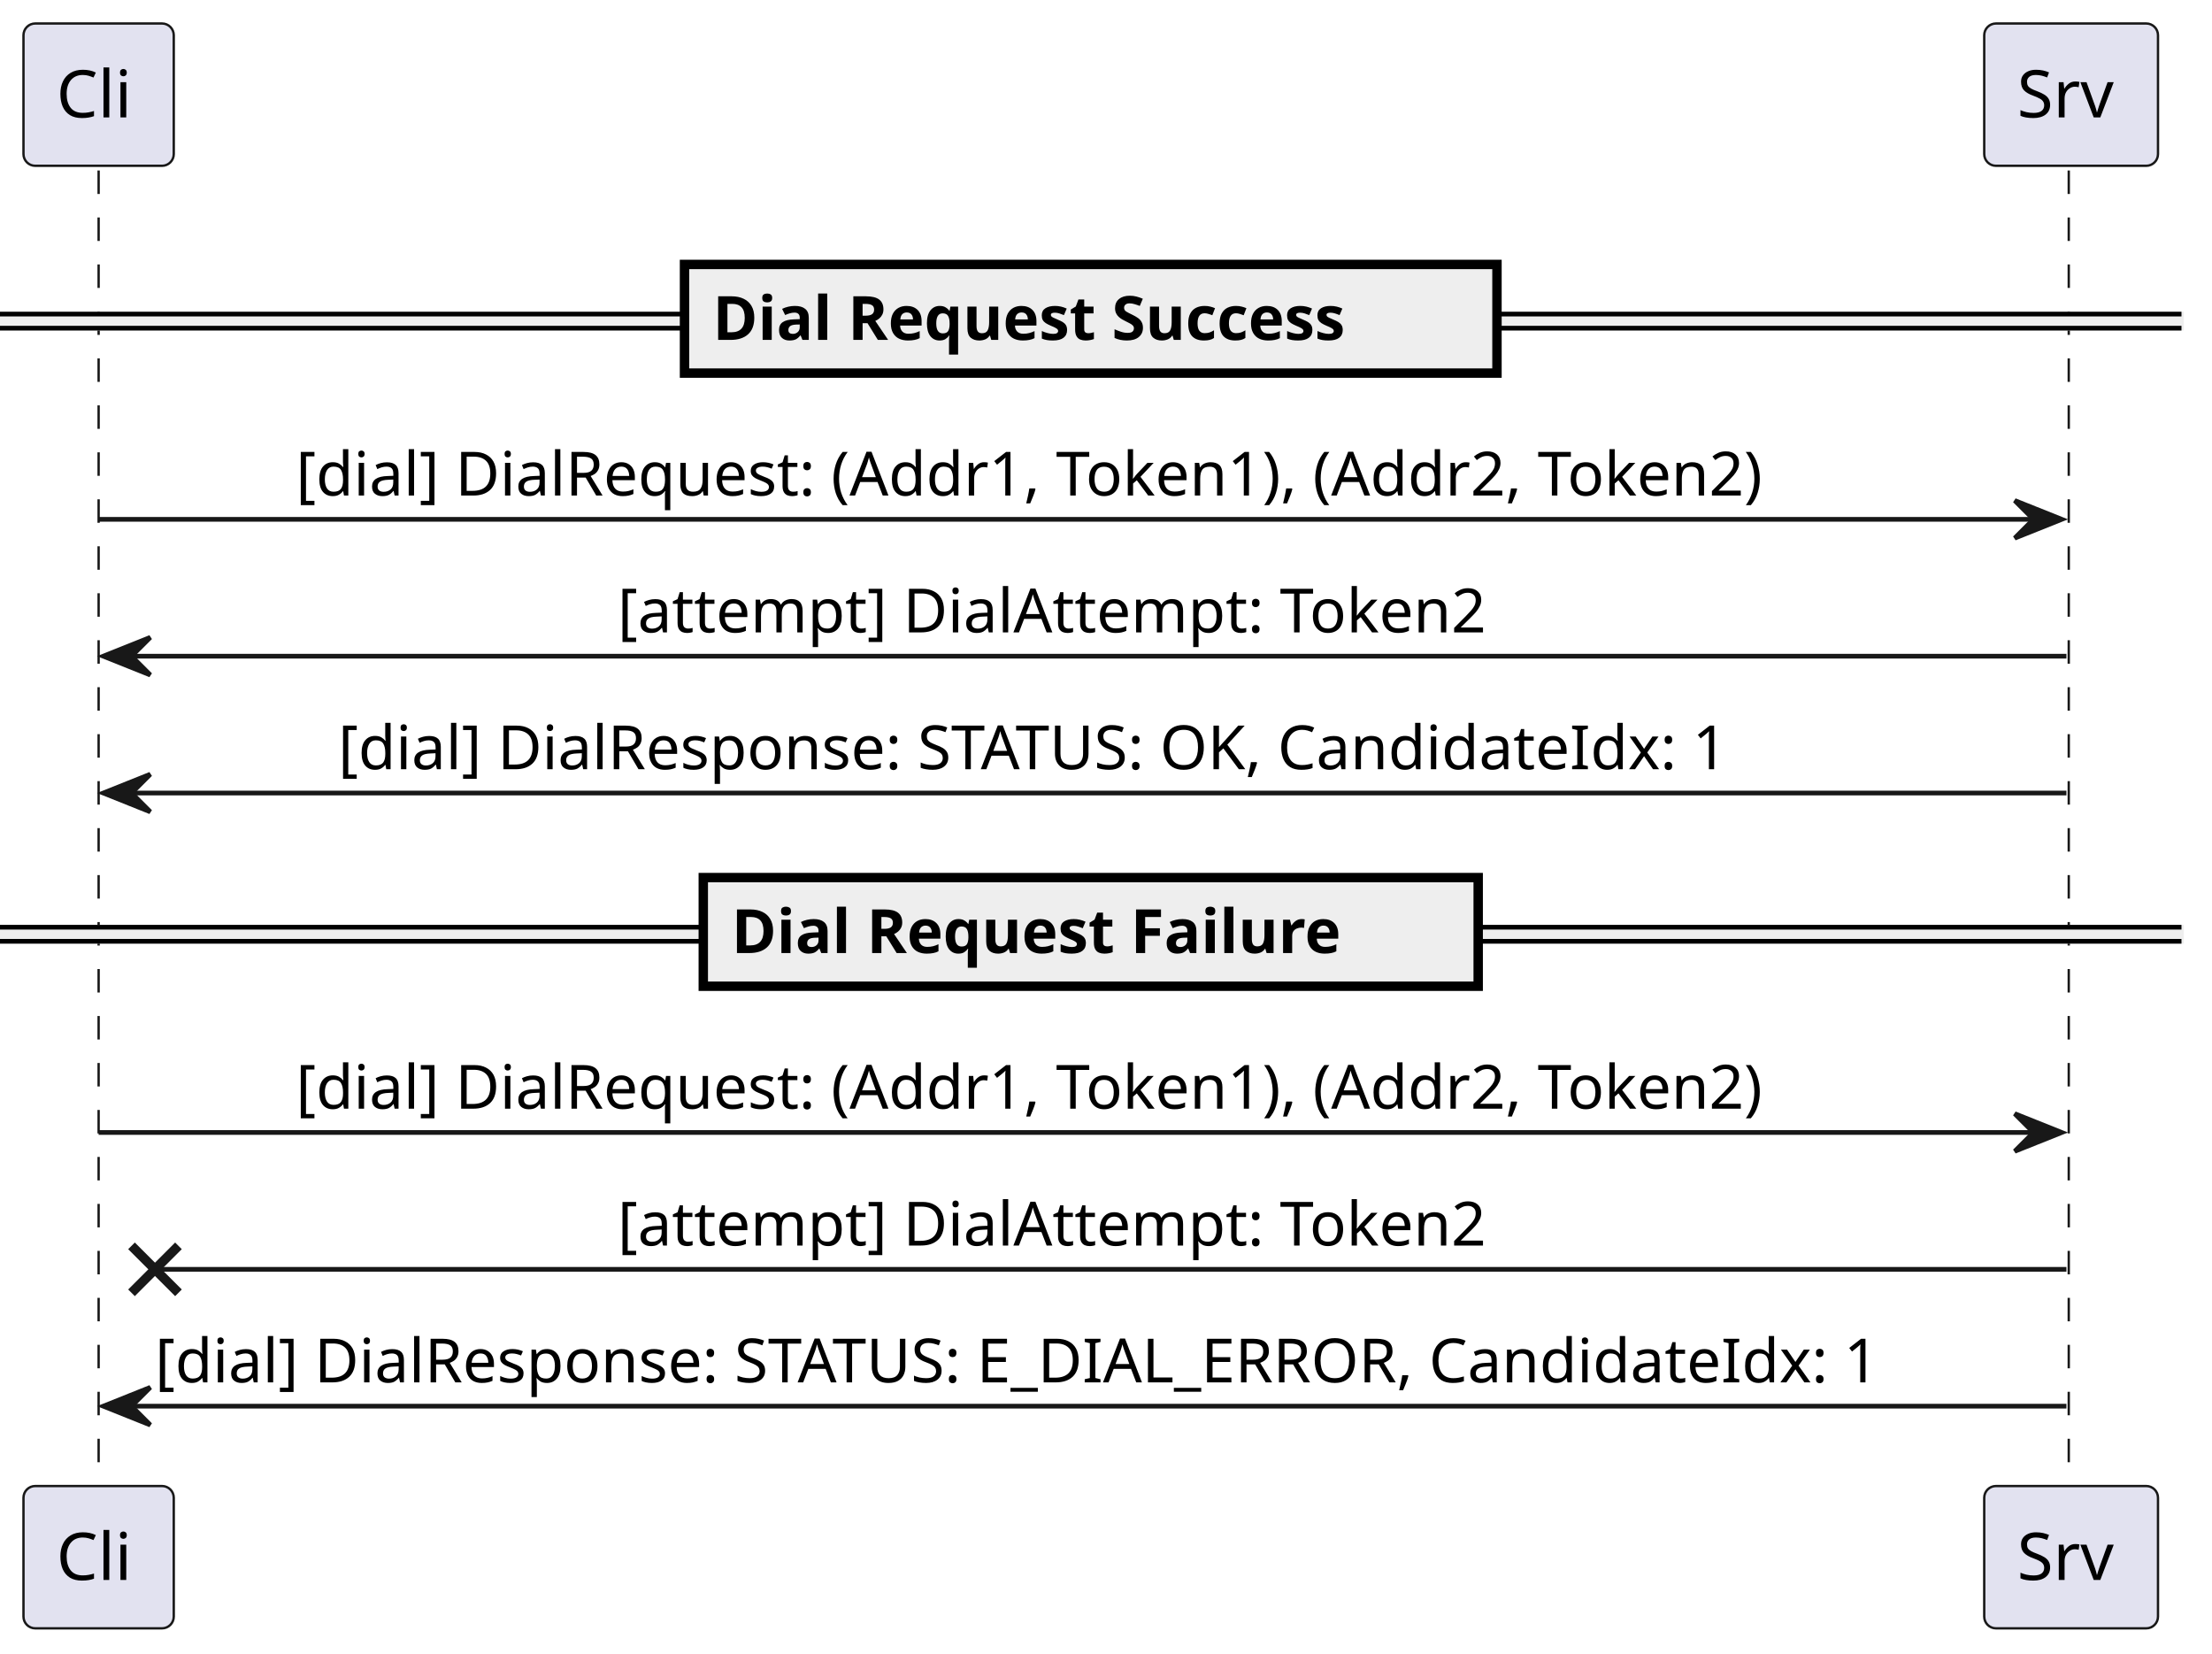
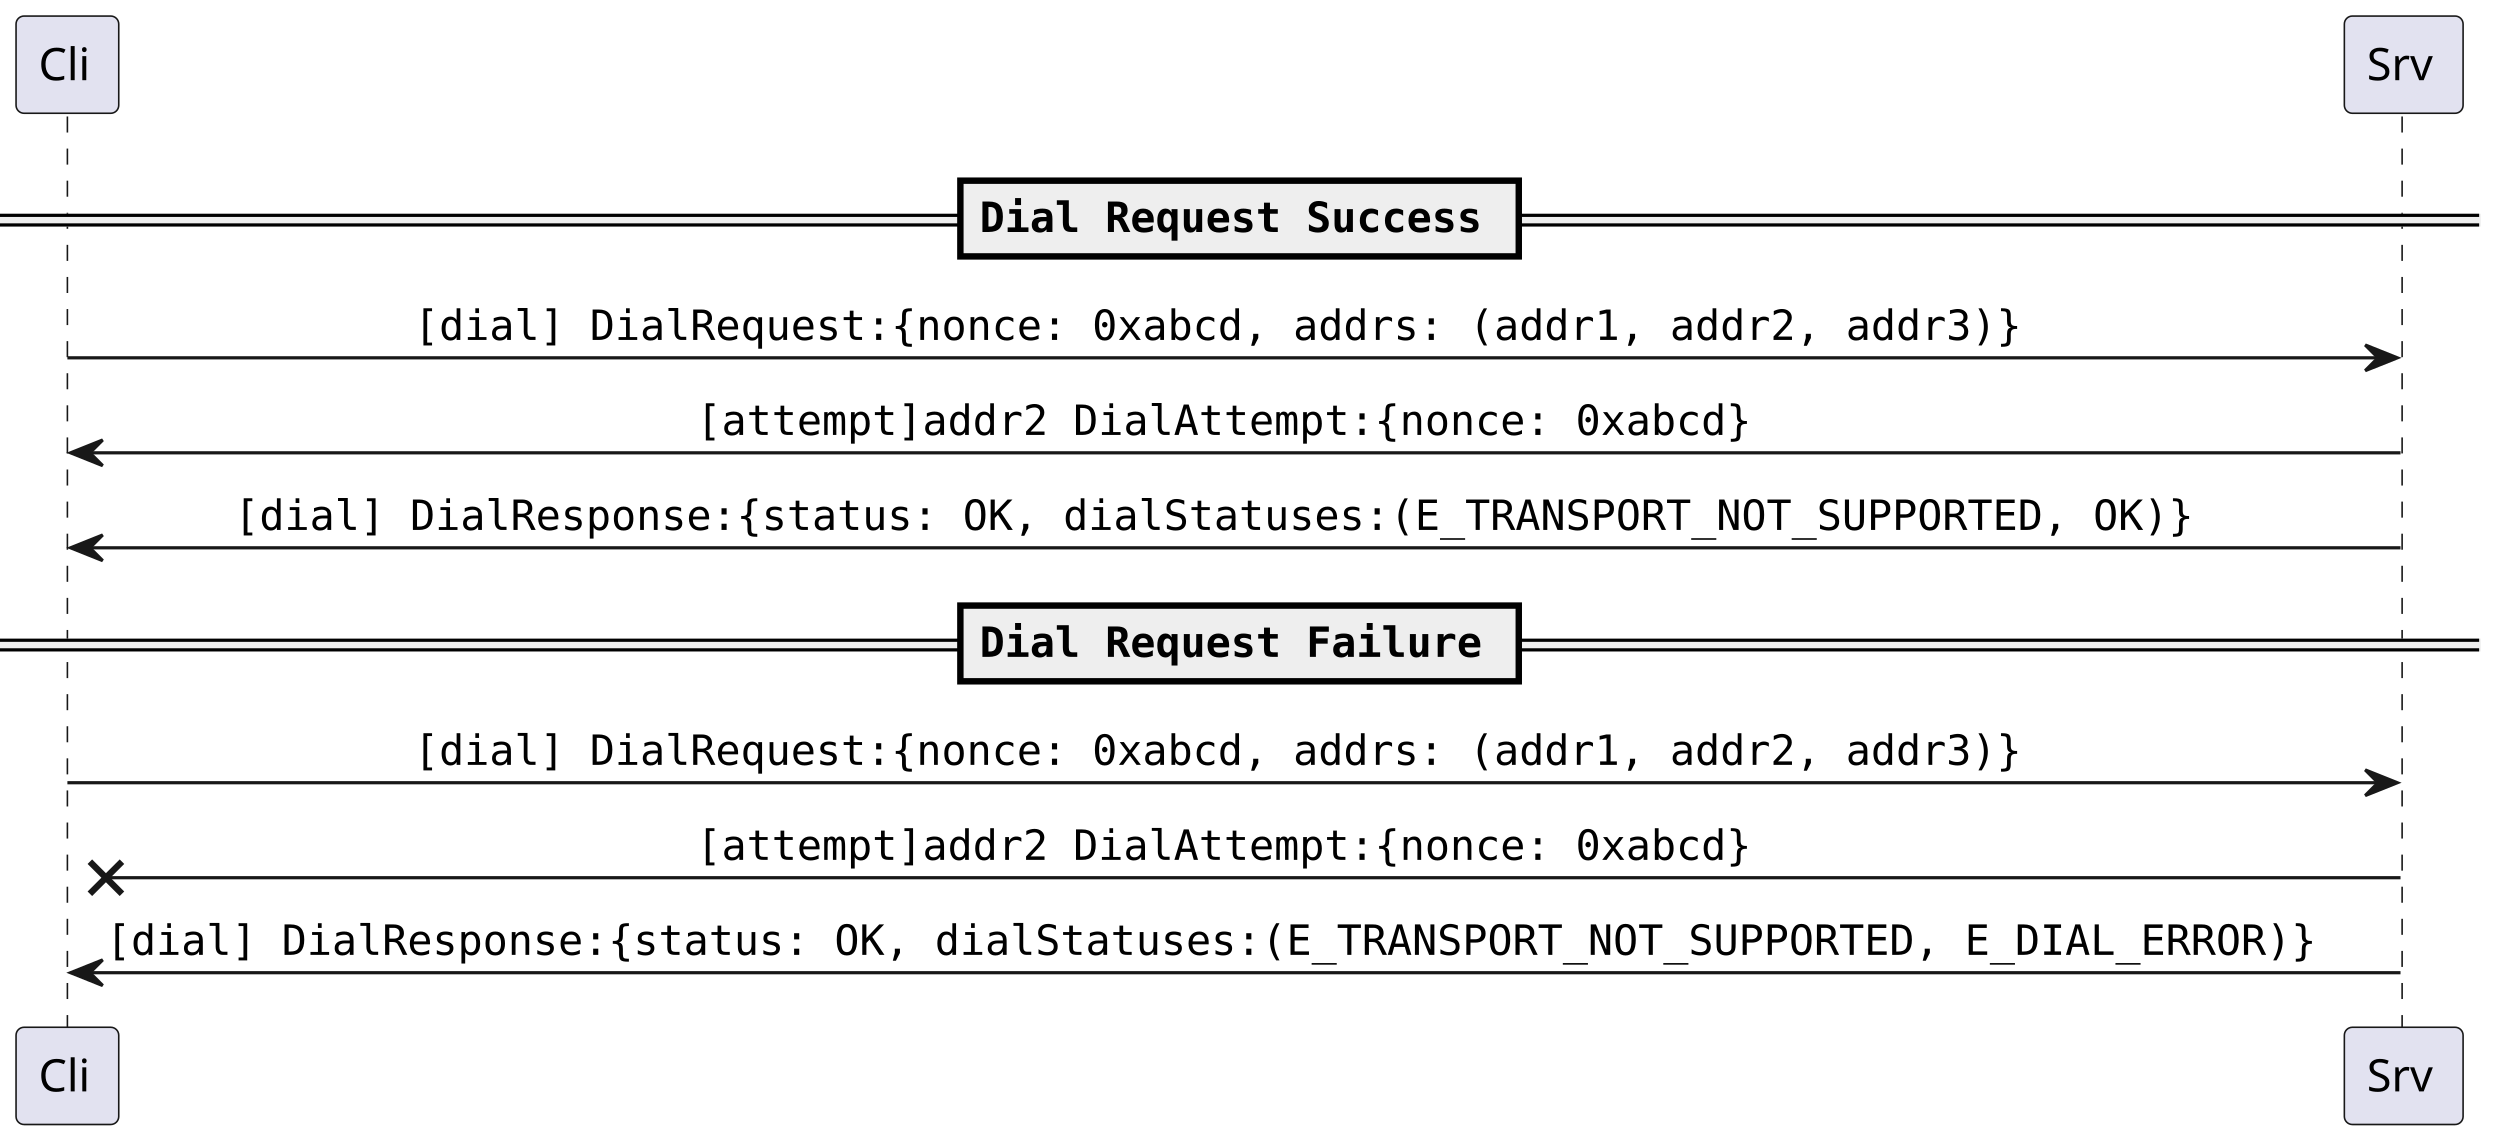
- <svg xmlns="http://www.w3.org/2000/svg" contentStyleType="text/css" height="352px" preserveAspectRatio="none" style="width:471px;height:352px;background:#FFFFFF;" version="1.1" viewBox="0 0 471 352" width="471px" zoomAndPan="magnify">
+ <svg xmlns="http://www.w3.org/2000/svg" contentStyleType="text/css" height="356px" preserveAspectRatio="none" style="width:779px;height:356px;background:#FFFFFF;" version="1.1" viewBox="0 0 779 356" width="779px" zoomAndPan="magnify">
  <defs />
  <g>
-     <line style="stroke:#181818;stroke-width:0.5;stroke-dasharray:5.0,5.0;" x1="21" x2="21" y1="36.297" y2="317.359" />
-     <line style="stroke:#181818;stroke-width:0.5;stroke-dasharray:5.0,5.0;" x1="440.5" x2="440.5" y1="36.297" y2="317.359" />
+     <line style="stroke:#181818;stroke-width:0.5;stroke-dasharray:5.0,5.0;" x1="21" x2="21" y1="36.297" y2="321.097" />
+     <line style="stroke:#181818;stroke-width:0.5;stroke-dasharray:5.0,5.0;" x1="748.5" x2="748.5" y1="36.297" y2="321.097" />
    <rect fill="#E2E2F0" height="30.297" rx="2.5" ry="2.5" style="stroke:#181818;stroke-width:0.5;" width="32" x="5" y="5" />
    <text fill="#000000" font-family="sans-serif" font-size="14" lengthAdjust="spacing" textLength="18" x="12" y="24.995">Cli</text>
-     <rect fill="#E2E2F0" height="30.297" rx="2.5" ry="2.5" style="stroke:#181818;stroke-width:0.5;" width="32" x="5" y="316.359" />
-     <text fill="#000000" font-family="sans-serif" font-size="14" lengthAdjust="spacing" textLength="18" x="12" y="336.354">Cli</text>
-     <rect fill="#E2E2F0" height="30.297" rx="2.5" ry="2.5" style="stroke:#181818;stroke-width:0.5;" width="37" x="422.5" y="5" />
-     <text fill="#000000" font-family="sans-serif" font-size="14" lengthAdjust="spacing" textLength="23" x="429.5" y="24.995">Srv</text>
-     <rect fill="#E2E2F0" height="30.297" rx="2.5" ry="2.5" style="stroke:#181818;stroke-width:0.5;" width="37" x="422.5" y="316.359" />
-     <text fill="#000000" font-family="sans-serif" font-size="14" lengthAdjust="spacing" textLength="23" x="429.5" y="336.354">Srv</text>
-     <rect fill="#EEEEEE" height="3" style="stroke:#EEEEEE;stroke-width:1.0;" width="464.5" x="0" y="66.863" />
-     <line style="stroke:#000000;stroke-width:1.0;" x1="0" x2="464.5" y1="66.863" y2="66.863" />
-     <line style="stroke:#000000;stroke-width:1.0;" x1="0" x2="464.5" y1="69.863" y2="69.863" />
-     <rect fill="#EEEEEE" height="23.133" style="stroke:#000000;stroke-width:2.0;" width="173" x="145.75" y="56.297" />
-     <text fill="#000000" font-family="sans-serif" font-size="13" font-weight="bold" lengthAdjust="spacing" textLength="159" x="151.75" y="72.364">Dial Request Success</text>
-     <polygon fill="#181818" points="429,106.562,439,110.562,429,114.562,433,110.562" style="stroke:#181818;stroke-width:1.0;" />
-     <line style="stroke:#181818;stroke-width:1.0;" x1="21" x2="435" y1="110.562" y2="110.562" />
-     <text fill="#000000" font-family="sans-serif" font-size="13" lengthAdjust="spacing" textLength="336" x="63" y="105.497">[dial] DialRequest: (Addr1, Token1), (Addr2, Token2)</text>
-     <polygon fill="#181818" points="32,135.695,22,139.695,32,143.695,28,139.695" style="stroke:#181818;stroke-width:1.0;" />
-     <line style="stroke:#181818;stroke-width:1.0;" x1="26" x2="440" y1="139.695" y2="139.695" />
-     <text fill="#000000" font-family="sans-serif" font-size="13" lengthAdjust="spacing" textLength="199" x="131.5" y="134.629">[attempt] DialAttempt: Token2</text>
-     <polygon fill="#181818" points="32,164.828,22,168.828,32,172.828,28,168.828" style="stroke:#181818;stroke-width:1.0;" />
-     <line style="stroke:#181818;stroke-width:1.0;" x1="26" x2="440" y1="168.828" y2="168.828" />
-     <text fill="#000000" font-family="sans-serif" font-size="13" lengthAdjust="spacing" textLength="318" x="72" y="163.762">[dial] DialResponse: STATUS: OK, CandidateIdx: 1</text>
-     <rect fill="#EEEEEE" height="3" style="stroke:#EEEEEE;stroke-width:1.0;" width="464.5" x="0" y="197.394" />
-     <line style="stroke:#000000;stroke-width:1.0;" x1="0" x2="464.5" y1="197.394" y2="197.394" />
-     <line style="stroke:#000000;stroke-width:1.0;" x1="0" x2="464.5" y1="200.394" y2="200.394" />
-     <rect fill="#EEEEEE" height="23.133" style="stroke:#000000;stroke-width:2.0;" width="165" x="149.75" y="186.828" />
-     <text fill="#000000" font-family="sans-serif" font-size="13" font-weight="bold" lengthAdjust="spacing" textLength="151" x="155.75" y="202.895">Dial Request Failure</text>
-     <polygon fill="#181818" points="429,237.094,439,241.094,429,245.094,433,241.094" style="stroke:#181818;stroke-width:1.0;" />
-     <line style="stroke:#181818;stroke-width:1.0;" x1="21" x2="435" y1="241.094" y2="241.094" />
-     <text fill="#000000" font-family="sans-serif" font-size="13" lengthAdjust="spacing" textLength="336" x="63" y="236.028">[dial] DialRequest: (Addr1, Token1), (Addr2, Token2)</text>
-     <line style="stroke:#181818;stroke-width:2.0;" x1="28" x2="38" y1="265.227" y2="275.227" />
-     <line style="stroke:#181818;stroke-width:2.0;" x1="28" x2="38" y1="275.227" y2="265.227" />
-     <line style="stroke:#181818;stroke-width:1.0;" x1="33" x2="440" y1="270.227" y2="270.227" />
-     <text fill="#000000" font-family="sans-serif" font-size="13" lengthAdjust="spacing" textLength="199" x="131.5" y="265.161">[attempt] DialAttempt: Token2</text>
-     <polygon fill="#181818" points="32,295.359,22,299.359,32,303.359,28,299.359" style="stroke:#181818;stroke-width:1.0;" />
-     <line style="stroke:#181818;stroke-width:1.0;" x1="26" x2="440" y1="299.359" y2="299.359" />
-     <text fill="#000000" font-family="sans-serif" font-size="13" lengthAdjust="spacing" textLength="396" x="33" y="294.293">[dial] DialResponse: STATUS: E_DIAL_ERROR, CandidateIdx: 1</text>
+     <rect fill="#E2E2F0" height="30.297" rx="2.5" ry="2.5" style="stroke:#181818;stroke-width:0.5;" width="32" x="5" y="320.097" />
+     <text fill="#000000" font-family="sans-serif" font-size="14" lengthAdjust="spacing" textLength="18" x="12" y="340.092">Cli</text>
+     <rect fill="#E2E2F0" height="30.297" rx="2.5" ry="2.5" style="stroke:#181818;stroke-width:0.5;" width="37" x="730.5" y="5" />
+     <text fill="#000000" font-family="sans-serif" font-size="14" lengthAdjust="spacing" textLength="23" x="737.5" y="24.995">Srv</text>
+     <rect fill="#E2E2F0" height="30.297" rx="2.5" ry="2.5" style="stroke:#181818;stroke-width:0.5;" width="37" x="730.5" y="320.097" />
+     <text fill="#000000" font-family="sans-serif" font-size="14" lengthAdjust="spacing" textLength="23" x="737.5" y="340.092">Srv</text>
+     <rect fill="#EEEEEE" height="3" style="stroke:#EEEEEE;stroke-width:1.0;" width="772.5" x="0" y="67.097" />
+     <line style="stroke:#000000;stroke-width:1.0;" x1="0" x2="772.5" y1="67.097" y2="67.097" />
+     <line style="stroke:#000000;stroke-width:1.0;" x1="0" x2="772.5" y1="70.097" y2="70.097" />
+     <rect fill="#EEEEEE" height="23.6" style="stroke:#000000;stroke-width:2.0;" width="174" x="299.25" y="56.297" />
+     <text fill="#000000" font-family="monospace" font-size="13" font-weight="bold" lengthAdjust="spacing" textLength="160" x="305.25" y="72.283">Dial Request Success</text>
+     <polygon fill="#181818" points="737,107.497,747,111.497,737,115.497,741,111.497" style="stroke:#181818;stroke-width:1.0;" />
+     <line style="stroke:#181818;stroke-width:1.0;" x1="21" x2="743" y1="111.497" y2="111.497" />
+     <text fill="#000000" font-family="monospace" font-size="13" lengthAdjust="spacing" textLength="512" x="129" y="105.935">[dial] DialRequest:{nonce: 0xabcd, addrs: (addr1, addr2, addr3)}</text>
+     <polygon fill="#181818" points="32,137.097,22,141.097,32,145.097,28,141.097" style="stroke:#181818;stroke-width:1.0;" />
+     <line style="stroke:#181818;stroke-width:1.0;" x1="26" x2="748" y1="141.097" y2="141.097" />
+     <text fill="#000000" font-family="monospace" font-size="13" lengthAdjust="spacing" textLength="336" x="217" y="135.535">[attempt]addr2 DialAttempt:{nonce: 0xabcd}</text>
+     <polygon fill="#181818" points="32,166.697,22,170.697,32,174.697,28,170.697" style="stroke:#181818;stroke-width:1.0;" />
+     <line style="stroke:#181818;stroke-width:1.0;" x1="26" x2="748" y1="170.697" y2="170.697" />
+     <text fill="#000000" font-family="monospace" font-size="13" lengthAdjust="spacing" textLength="624" x="73" y="165.135">[dial] DialResponse:{status: OK, dialStatuses:(E_TRANSPORT_NOT_SUPPORTED, OK)}</text>
+     <rect fill="#EEEEEE" height="3" style="stroke:#EEEEEE;stroke-width:1.0;" width="772.5" x="0" y="199.497" />
+     <line style="stroke:#000000;stroke-width:1.0;" x1="0" x2="772.5" y1="199.497" y2="199.497" />
+     <line style="stroke:#000000;stroke-width:1.0;" x1="0" x2="772.5" y1="202.497" y2="202.497" />
+     <rect fill="#EEEEEE" height="23.6" style="stroke:#000000;stroke-width:2.0;" width="174" x="299.25" y="188.697" />
+     <text fill="#000000" font-family="monospace" font-size="13" font-weight="bold" lengthAdjust="spacing" textLength="160" x="305.25" y="204.683">Dial Request Failure</text>
+     <polygon fill="#181818" points="737,239.897,747,243.897,737,247.897,741,243.897" style="stroke:#181818;stroke-width:1.0;" />
+     <line style="stroke:#181818;stroke-width:1.0;" x1="21" x2="743" y1="243.897" y2="243.897" />
+     <text fill="#000000" font-family="monospace" font-size="13" lengthAdjust="spacing" textLength="512" x="129" y="238.335">[dial] DialRequest:{nonce: 0xabcd, addrs: (addr1, addr2, addr3)}</text>
+     <line style="stroke:#181818;stroke-width:2.0;" x1="28" x2="38" y1="268.497" y2="278.497" />
+     <line style="stroke:#181818;stroke-width:2.0;" x1="28" x2="38" y1="278.497" y2="268.497" />
+     <line style="stroke:#181818;stroke-width:1.0;" x1="33" x2="748" y1="273.497" y2="273.497" />
+     <text fill="#000000" font-family="monospace" font-size="13" lengthAdjust="spacing" textLength="336" x="217" y="267.935">[attempt]addr2 DialAttempt:{nonce: 0xabcd}</text>
+     <polygon fill="#181818" points="32,299.097,22,303.097,32,307.097,28,303.097" style="stroke:#181818;stroke-width:1.0;" />
+     <line style="stroke:#181818;stroke-width:1.0;" x1="26" x2="748" y1="303.097" y2="303.097" />
+     <text fill="#000000" font-family="monospace" font-size="13" lengthAdjust="spacing" textLength="704" x="33" y="297.535">[dial] DialResponse:{status: OK, dialStatuses:(E_TRANSPORT_NOT_SUPPORTED, E_DIAL_ERROR)}</text>
  </g>
</svg>
